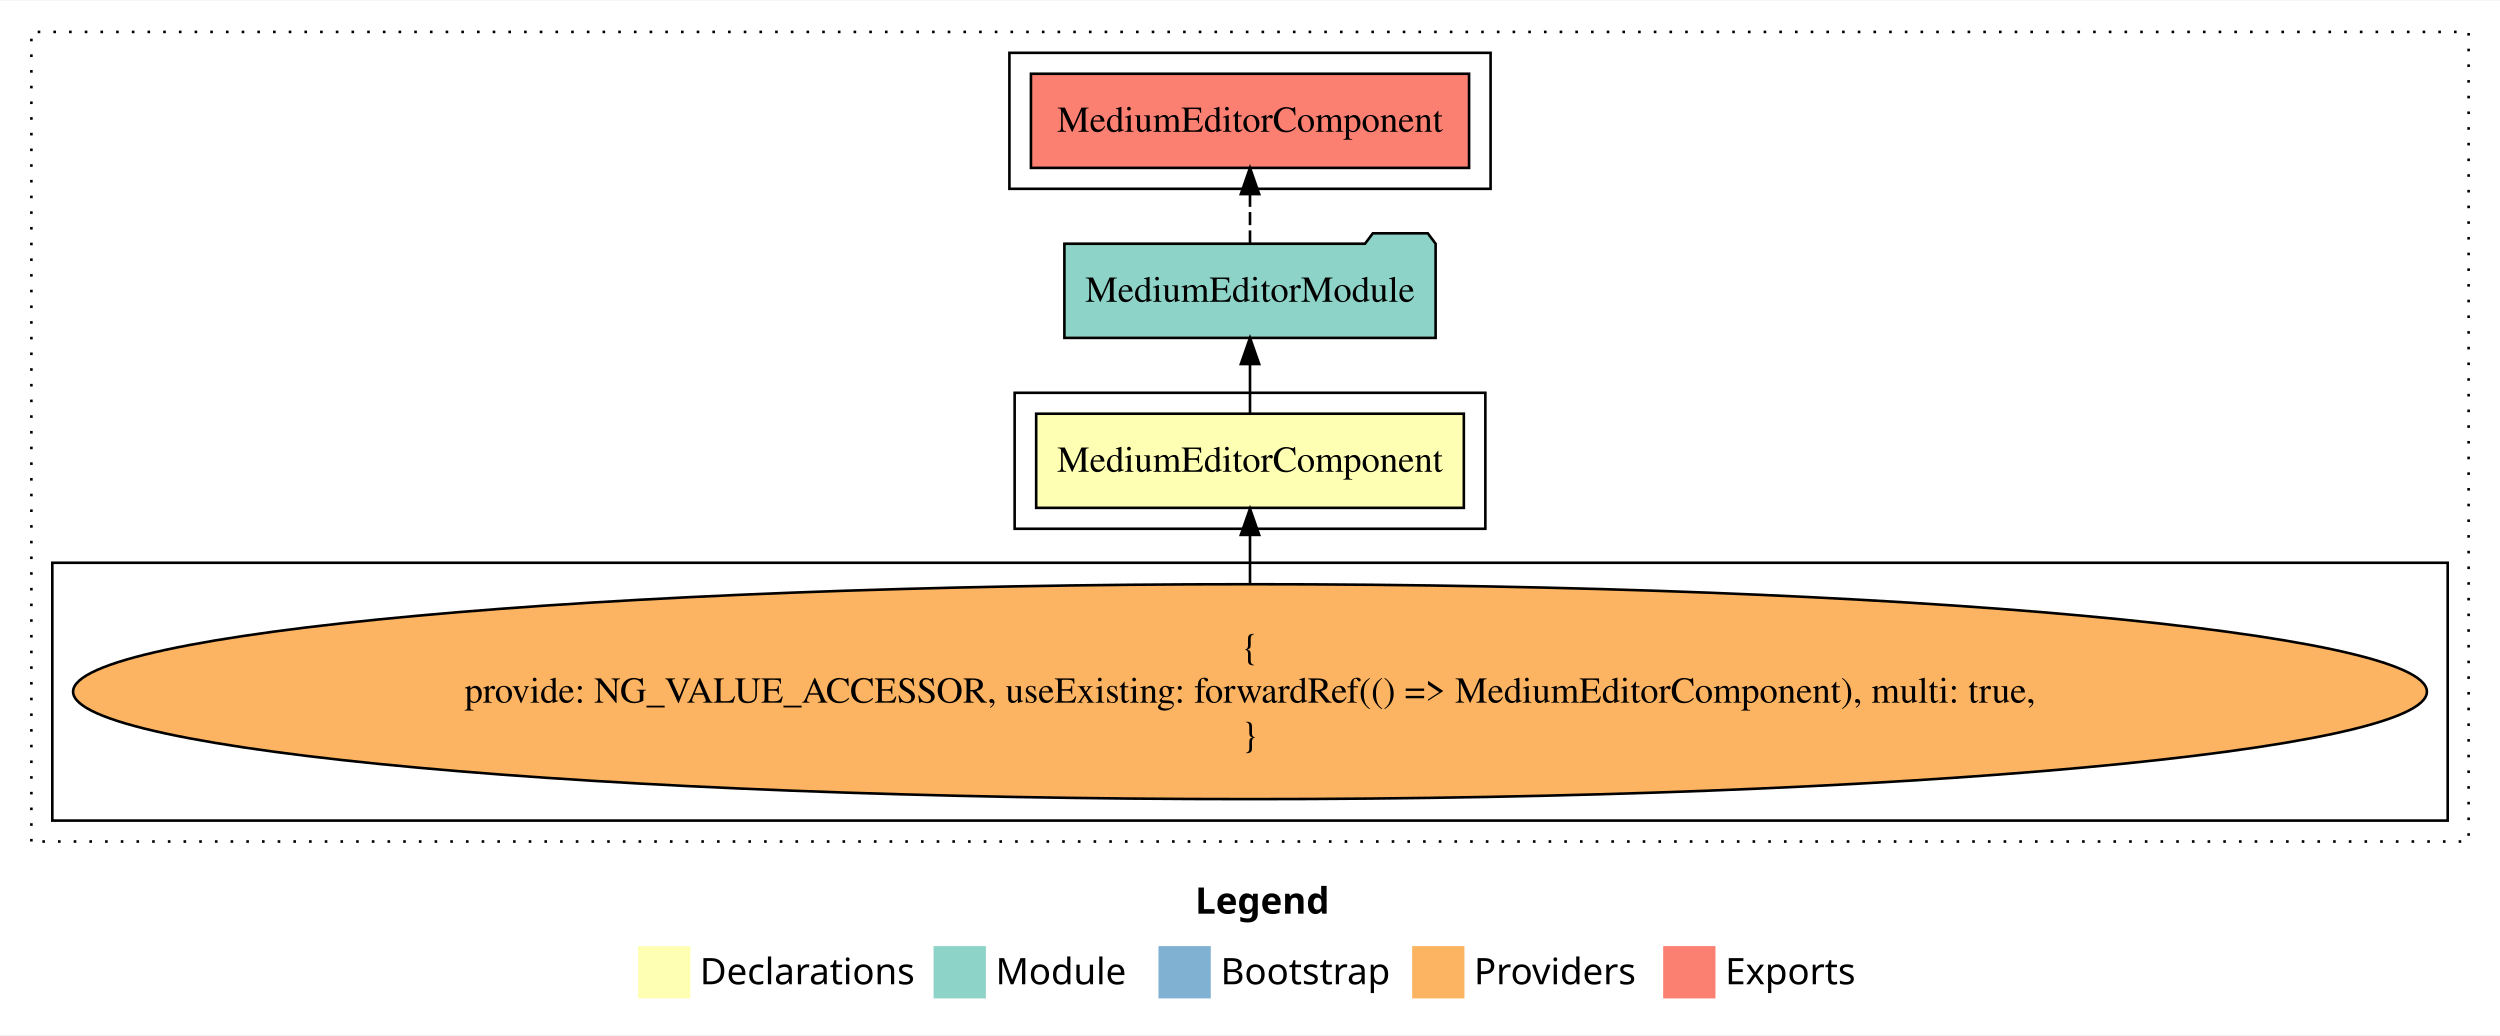
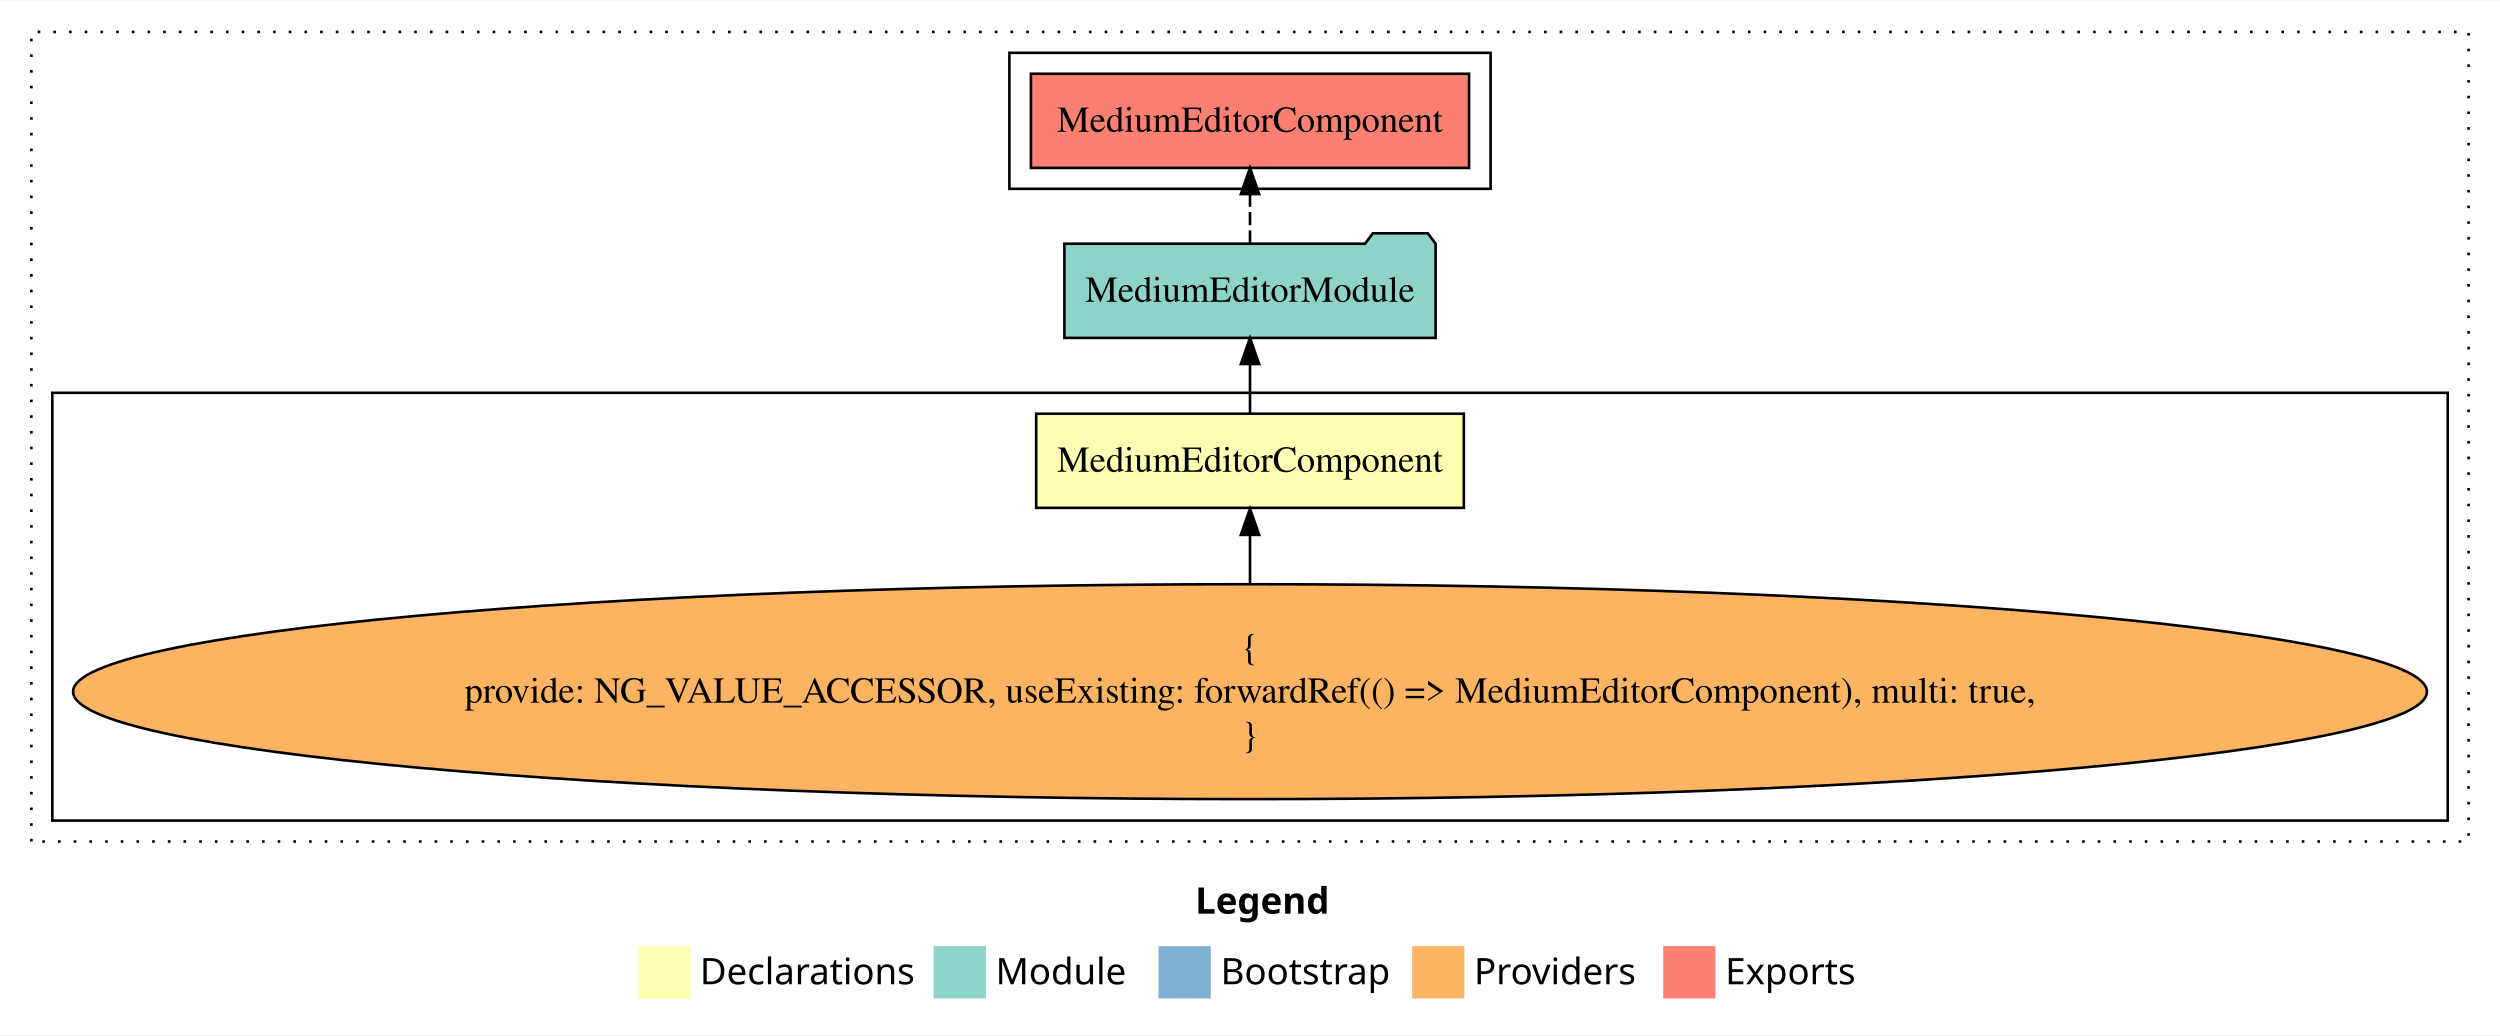
<svg xmlns="http://www.w3.org/2000/svg" width="956pt" height="396pt" viewBox="0.00 0.00 956.00 395.59">
  <g id="graph0" class="graph" transform="scale(1 1) rotate(0) translate(4 391.59)">
    <polygon fill="white" stroke="transparent" points="-4,4 -4,-391.59 952,-391.59 952,4 -4,4" />
    <text text-anchor="start" x="453.01" y="-42.4" font-family="sans-serif" font-weight="bold" font-size="14.00">Legend</text>
    <polygon fill="#ffffb3" stroke="transparent" points="240,-10 240,-30 260,-30 260,-10 240,-10" />
    <text text-anchor="start" x="263.63" y="-15.4" font-family="sans-serif" font-size="14.00">  Declarations</text>
    <polygon fill="#8dd3c7" stroke="transparent" points="353,-10 353,-30 373,-30 373,-10 353,-10" />
    <text text-anchor="start" x="376.73" y="-15.4" font-family="sans-serif" font-size="14.00">  Module</text>
    <polygon fill="#80b1d3" stroke="transparent" points="439,-10 439,-30 459,-30 459,-10 439,-10" />
    <text text-anchor="start" x="462.78" y="-15.4" font-family="sans-serif" font-size="14.00">  Bootstrap</text>
    <polygon fill="#fdb462" stroke="transparent" points="536,-10 536,-30 556,-30 556,-10 536,-10" />
    <text text-anchor="start" x="559.67" y="-15.4" font-family="sans-serif" font-size="14.00">  Providers</text>
    <polygon fill="#fb8072" stroke="transparent" points="632,-10 632,-30 652,-30 652,-10 632,-10" />
    <text text-anchor="start" x="655.73" y="-15.4" font-family="sans-serif" font-size="14.00">  Exports</text>
    <g id="clust1" class="cluster">
      <polygon fill="none" stroke="black" stroke-dasharray="1,5" points="8,-70 8,-379.59 940,-379.59 940,-70 8,-70" />
    </g>
+     <g id="clust3" class="cluster">
+       <polygon fill="none" stroke="black" points="16,-78 16,-241.59 932,-241.59 932,-78 16,-78" />
+     </g>
    <g id="clust5" class="cluster">
      <polygon fill="none" stroke="black" points="382,-319.59 382,-371.59 566,-371.59 566,-319.59 382,-319.59" />
-     </g>
-     <g id="clust2" class="cluster">
-       <polygon fill="none" stroke="black" points="384,-189.59 384,-241.59 564,-241.59 564,-189.59 384,-189.59" />
-     </g>
-     <g id="clust3" class="cluster">
-       <polygon fill="none" stroke="black" points="16,-78 16,-176.59 932,-176.59 932,-78 16,-78" />
    </g>
    <g id="node1" class="node">
      <polygon fill="#ffffb3" stroke="black" points="555.77,-233.59 392.23,-233.59 392.23,-197.59 555.77,-197.59 555.77,-233.59" />
      <text text-anchor="middle" x="474" y="-211.39" font-family="Times,serif" font-size="14.00">MediumEditorComponent</text>
    </g>
    <g id="node2" class="node">
      <polygon fill="#8dd3c7" stroke="black" points="544.98,-298.59 541.98,-302.59 520.98,-302.59 517.98,-298.59 403.02,-298.59 403.02,-262.59 544.98,-262.59 544.98,-298.59" />
      <text text-anchor="middle" x="474" y="-276.39" font-family="Times,serif" font-size="14.00">MediumEditorModule</text>
    </g>
    <g id="edge1" class="edge">
      <path fill="none" stroke="black" d="M474,-233.7C474,-233.7 474,-252.58 474,-252.58" />
      <polygon fill="black" stroke="black" points="470.5,-252.58 474,-262.58 477.5,-252.58 470.5,-252.58" />
    </g>
    <g id="node4" class="node">
      <polygon fill="#fb8072" stroke="black" points="557.77,-363.59 390.23,-363.59 390.23,-327.59 557.77,-327.59 557.77,-363.59" />
      <text text-anchor="middle" x="474" y="-341.39" font-family="Times,serif" font-size="14.00">MediumEditorComponent </text>
    </g>
    <g id="edge3" class="edge">
      <path fill="none" stroke="black" stroke-dasharray="5,2" d="M474,-298.7C474,-298.7 474,-317.58 474,-317.58" />
      <polygon fill="black" stroke="black" points="470.5,-317.58 474,-327.58 477.5,-317.58 470.5,-317.58" />
    </g>
    <g id="node3" class="node">
      <ellipse fill="#fdb462" stroke="black" cx="474" cy="-127.3" rx="450.05" ry="41.09" />
      <text text-anchor="middle" x="474" y="-139.9" font-family="Times,serif" font-size="14.00">{</text>
      <text text-anchor="middle" x="474" y="-123.1" font-family="Times,serif" font-size="14.00">    provide: NG_VALUE_ACCESSOR, useExisting: forwardRef(() =&gt; MediumEditorComponent), multi: true,</text>
      <text text-anchor="middle" x="474" y="-106.3" font-family="Times,serif" font-size="14.00">}</text>
    </g>
    <g id="edge2" class="edge">
      <path fill="none" stroke="black" d="M474,-168.6C474,-168.6 474,-187.26 474,-187.26" />
      <polygon fill="black" stroke="black" points="470.5,-187.26 474,-197.26 477.5,-187.26 470.5,-187.26" />
    </g>
  </g>
</svg>
